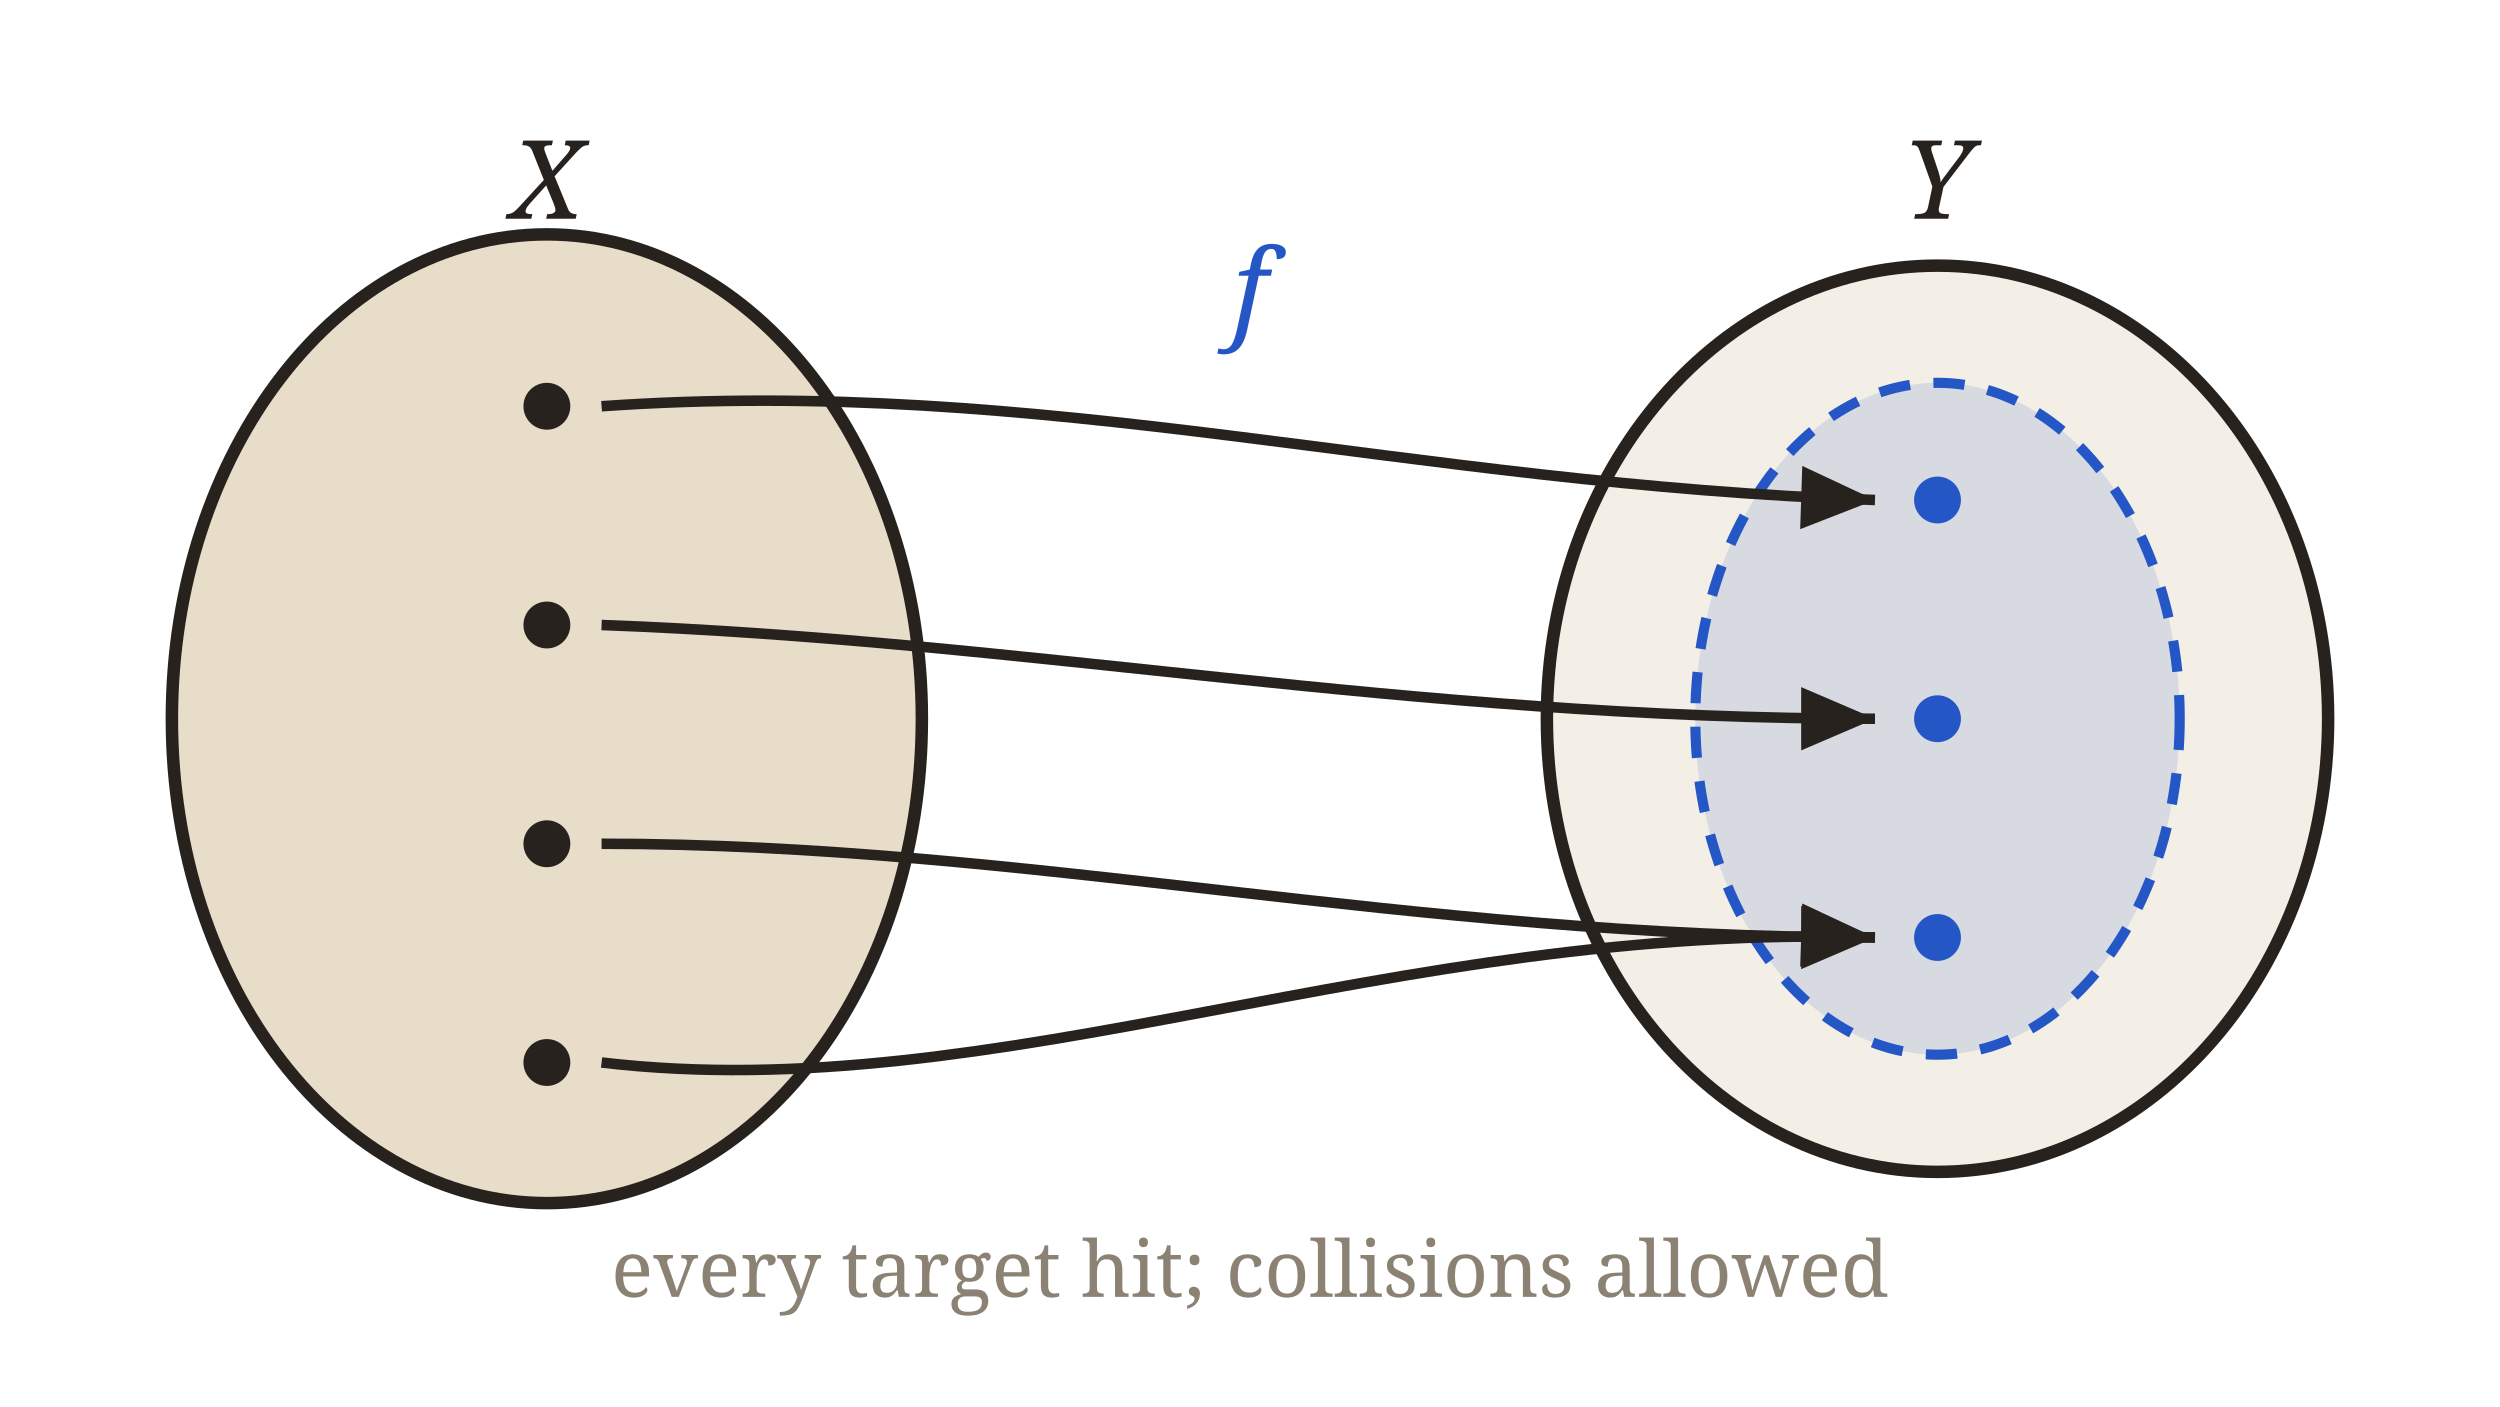
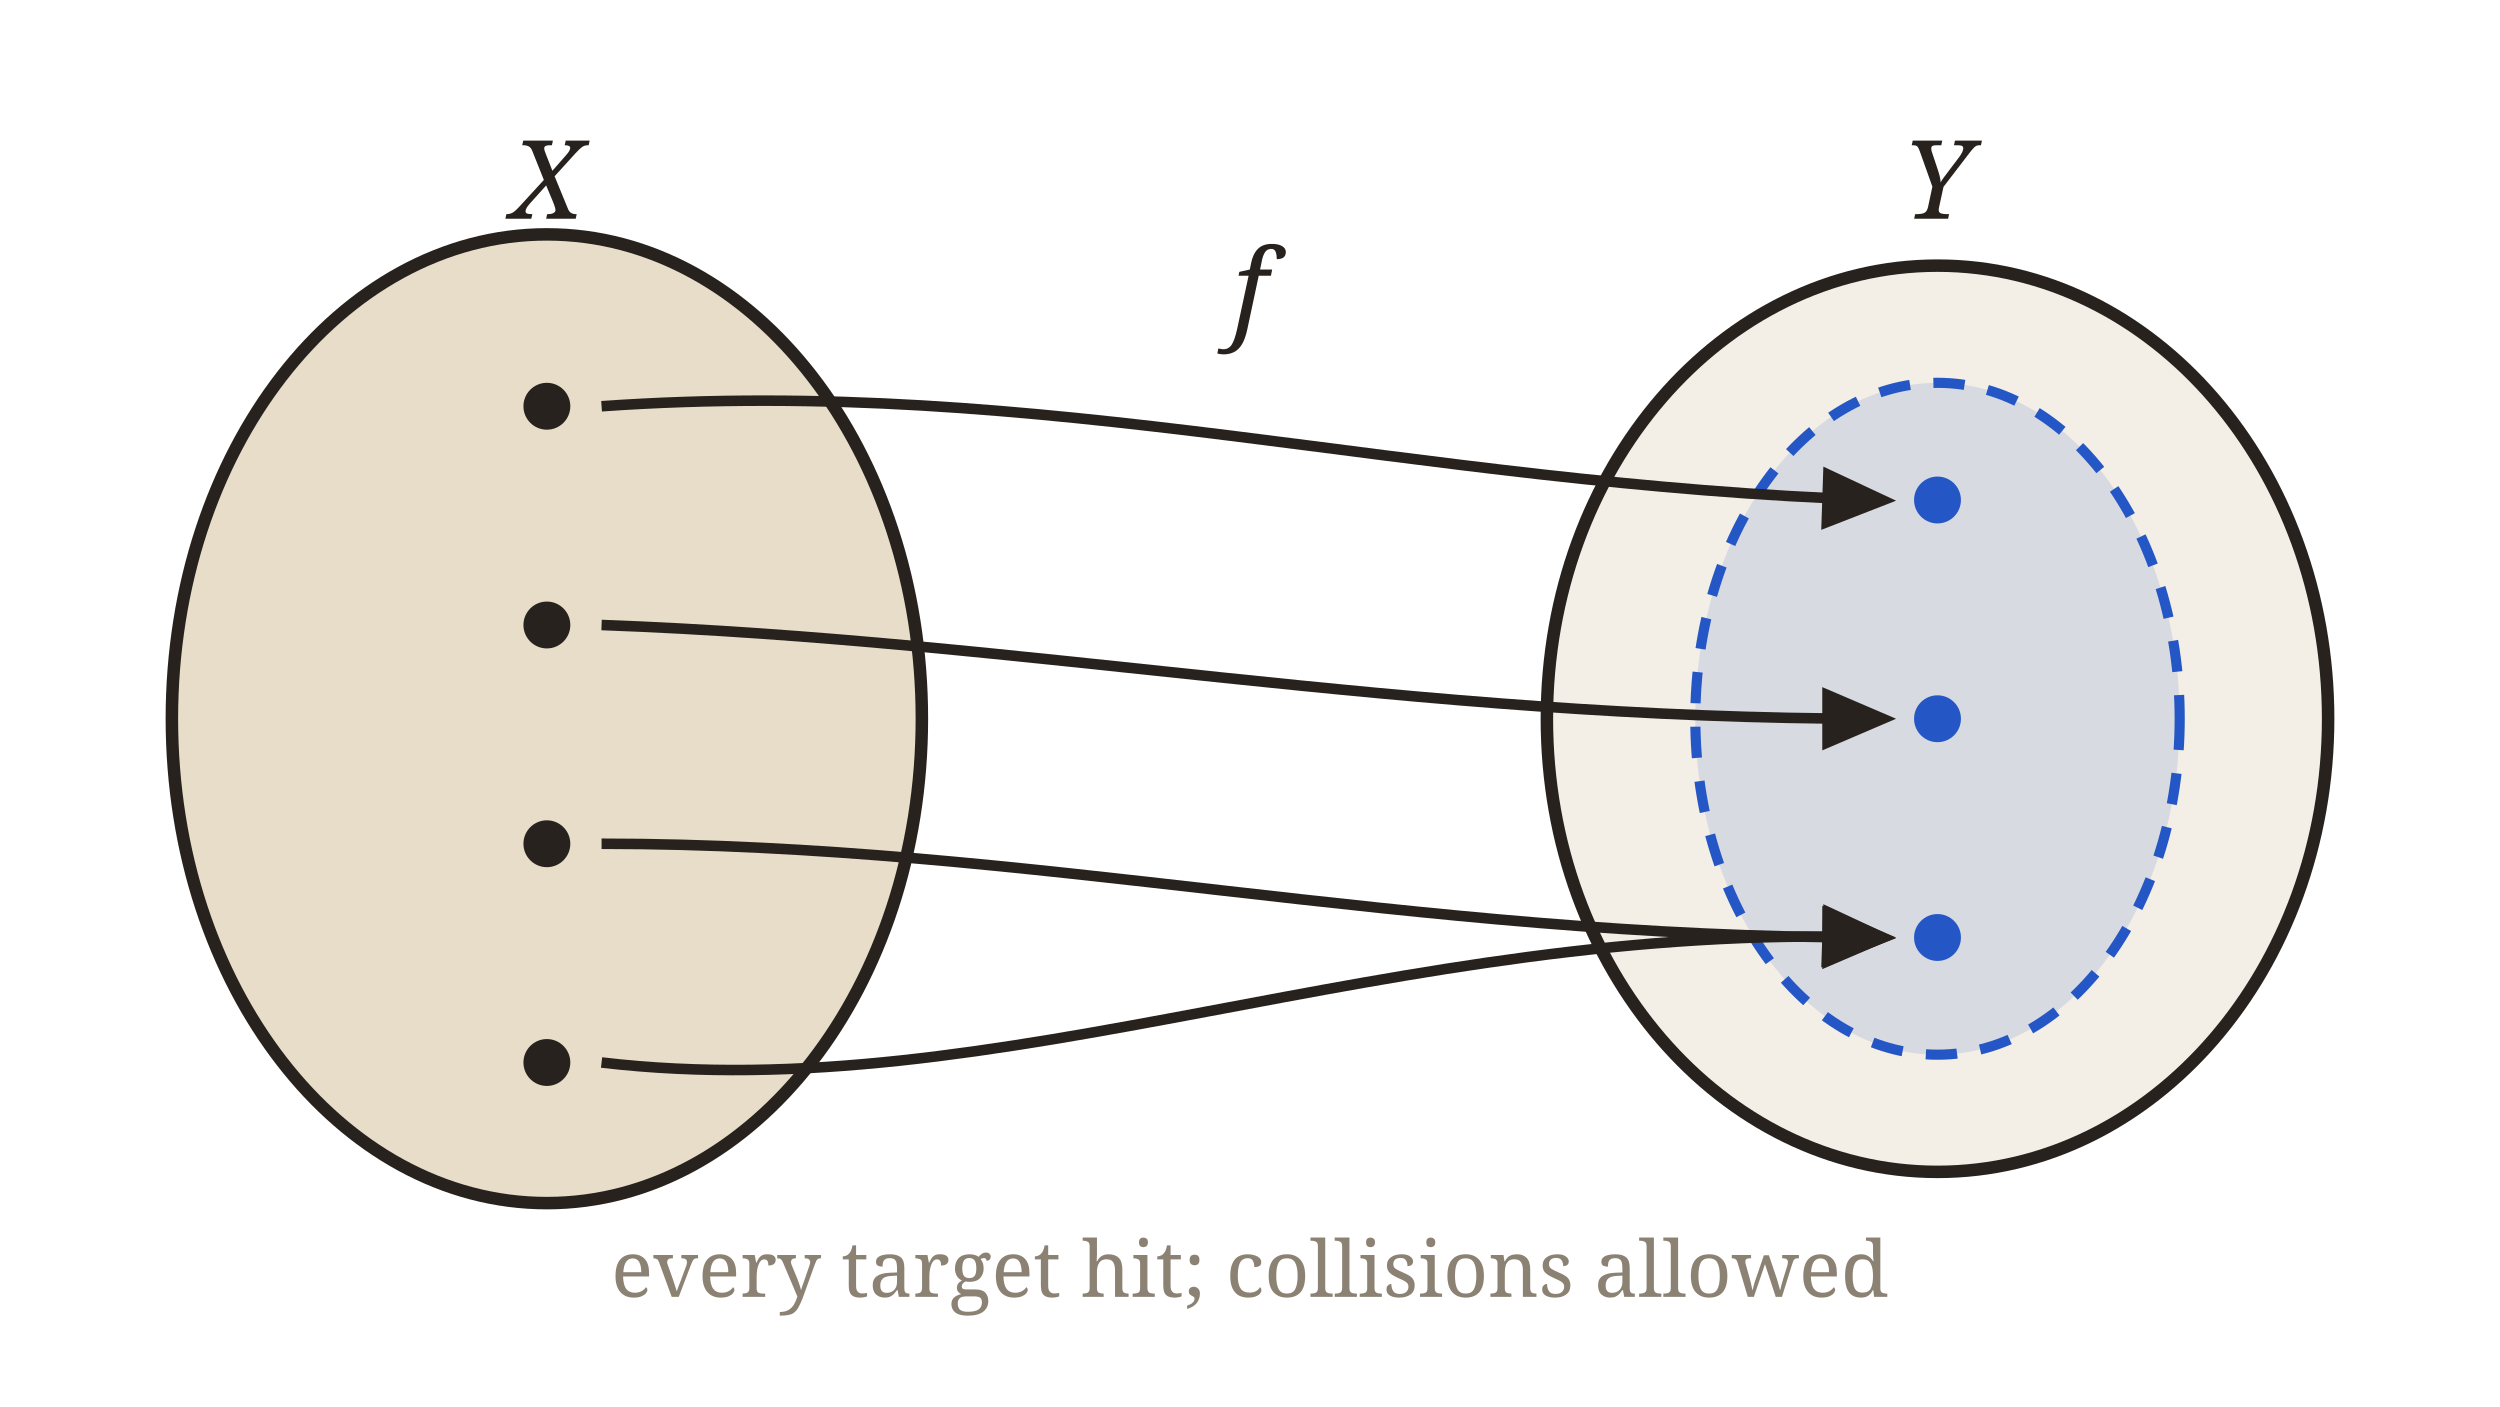
<svg xmlns="http://www.w3.org/2000/svg" viewBox="0 0 320 180" font-family="'Newsreader',Georgia,serif" role="img">
  <defs>
-     <marker id="arrow" markerWidth="9" markerHeight="9" refX="7" refY="3" orient="auto">
+     <marker id="arrow" markerWidth="8" markerHeight="8" refX="5" refY="3" orient="auto">
      <path d="M0,0 L7,3 L0,6 Z" fill="var(--dia-ink,#27221d)" />
    </marker>
  </defs>
  <ellipse cx="70" cy="92" rx="48" ry="62" fill="var(--dia-fill,#e7ddc9)" stroke="var(--dia-ink,#27221d)" stroke-width="1.6" />
  <ellipse cx="248" cy="92" rx="50" ry="58" fill="var(--dia-fill2,#f4efe6)" stroke="var(--dia-ink,#27221d)" stroke-width="1.6" />
  <text x="70" y="28" font-size="14" fill="var(--dia-ink,#27221d)" text-anchor="middle" font-style="italic">X</text>
  <text x="248" y="28" font-size="14" fill="var(--dia-ink,#27221d)" text-anchor="middle" font-style="italic">Y</text>
  <ellipse cx="248" cy="92" rx="31" ry="43" fill="var(--dia-acc,#2457c5)" fill-opacity="0.14" stroke="var(--dia-acc,#2457c5)" stroke-width="1.3" stroke-dasharray="4 3" />
  <circle cx="70" cy="52" r="3" fill="var(--dia-ink,#27221d)" />
  <circle cx="70" cy="80" r="3" fill="var(--dia-ink,#27221d)" />
  <circle cx="70" cy="108" r="3" fill="var(--dia-ink,#27221d)" />
  <circle cx="70" cy="136" r="3" fill="var(--dia-ink,#27221d)" />
  <circle cx="248" cy="64" r="3" fill="var(--dia-acc,#2457c5)" />
  <circle cx="248" cy="92" r="3" fill="var(--dia-acc,#2457c5)" />
  <circle cx="248" cy="120" r="3" fill="var(--dia-acc,#2457c5)" />
  <path d="M77,52 C134,48 180,62 240,64" fill="none" stroke="var(--dia-ink,#27221d)" stroke-width="1.35" marker-end="url(#arrow)" />
  <path d="M77,80 C132,82 180,92 240,92" fill="none" stroke="var(--dia-ink,#27221d)" stroke-width="1.35" marker-end="url(#arrow)" />
  <path d="M77,108 C132,108 180,120 240,120" fill="none" stroke="var(--dia-ink,#27221d)" stroke-width="1.35" marker-end="url(#arrow)" />
  <path d="M77,136 C128,142 178,118 240,120" fill="none" stroke="var(--dia-ink,#27221d)" stroke-width="1.35" marker-end="url(#arrow)" />
-   <text x="160" y="42" font-size="14" fill="var(--dia-acc,#2457c5)" text-anchor="middle" font-style="italic">f</text>
+   <text x="160" y="42" font-size="14" fill="var(--dia-ink,#27221d)" text-anchor="middle" font-style="italic">f</text>
  <text x="160" y="166" font-size="10" fill="var(--dia-mut,#8c8274)" text-anchor="middle">every target hit; collisions allowed</text>
</svg>
